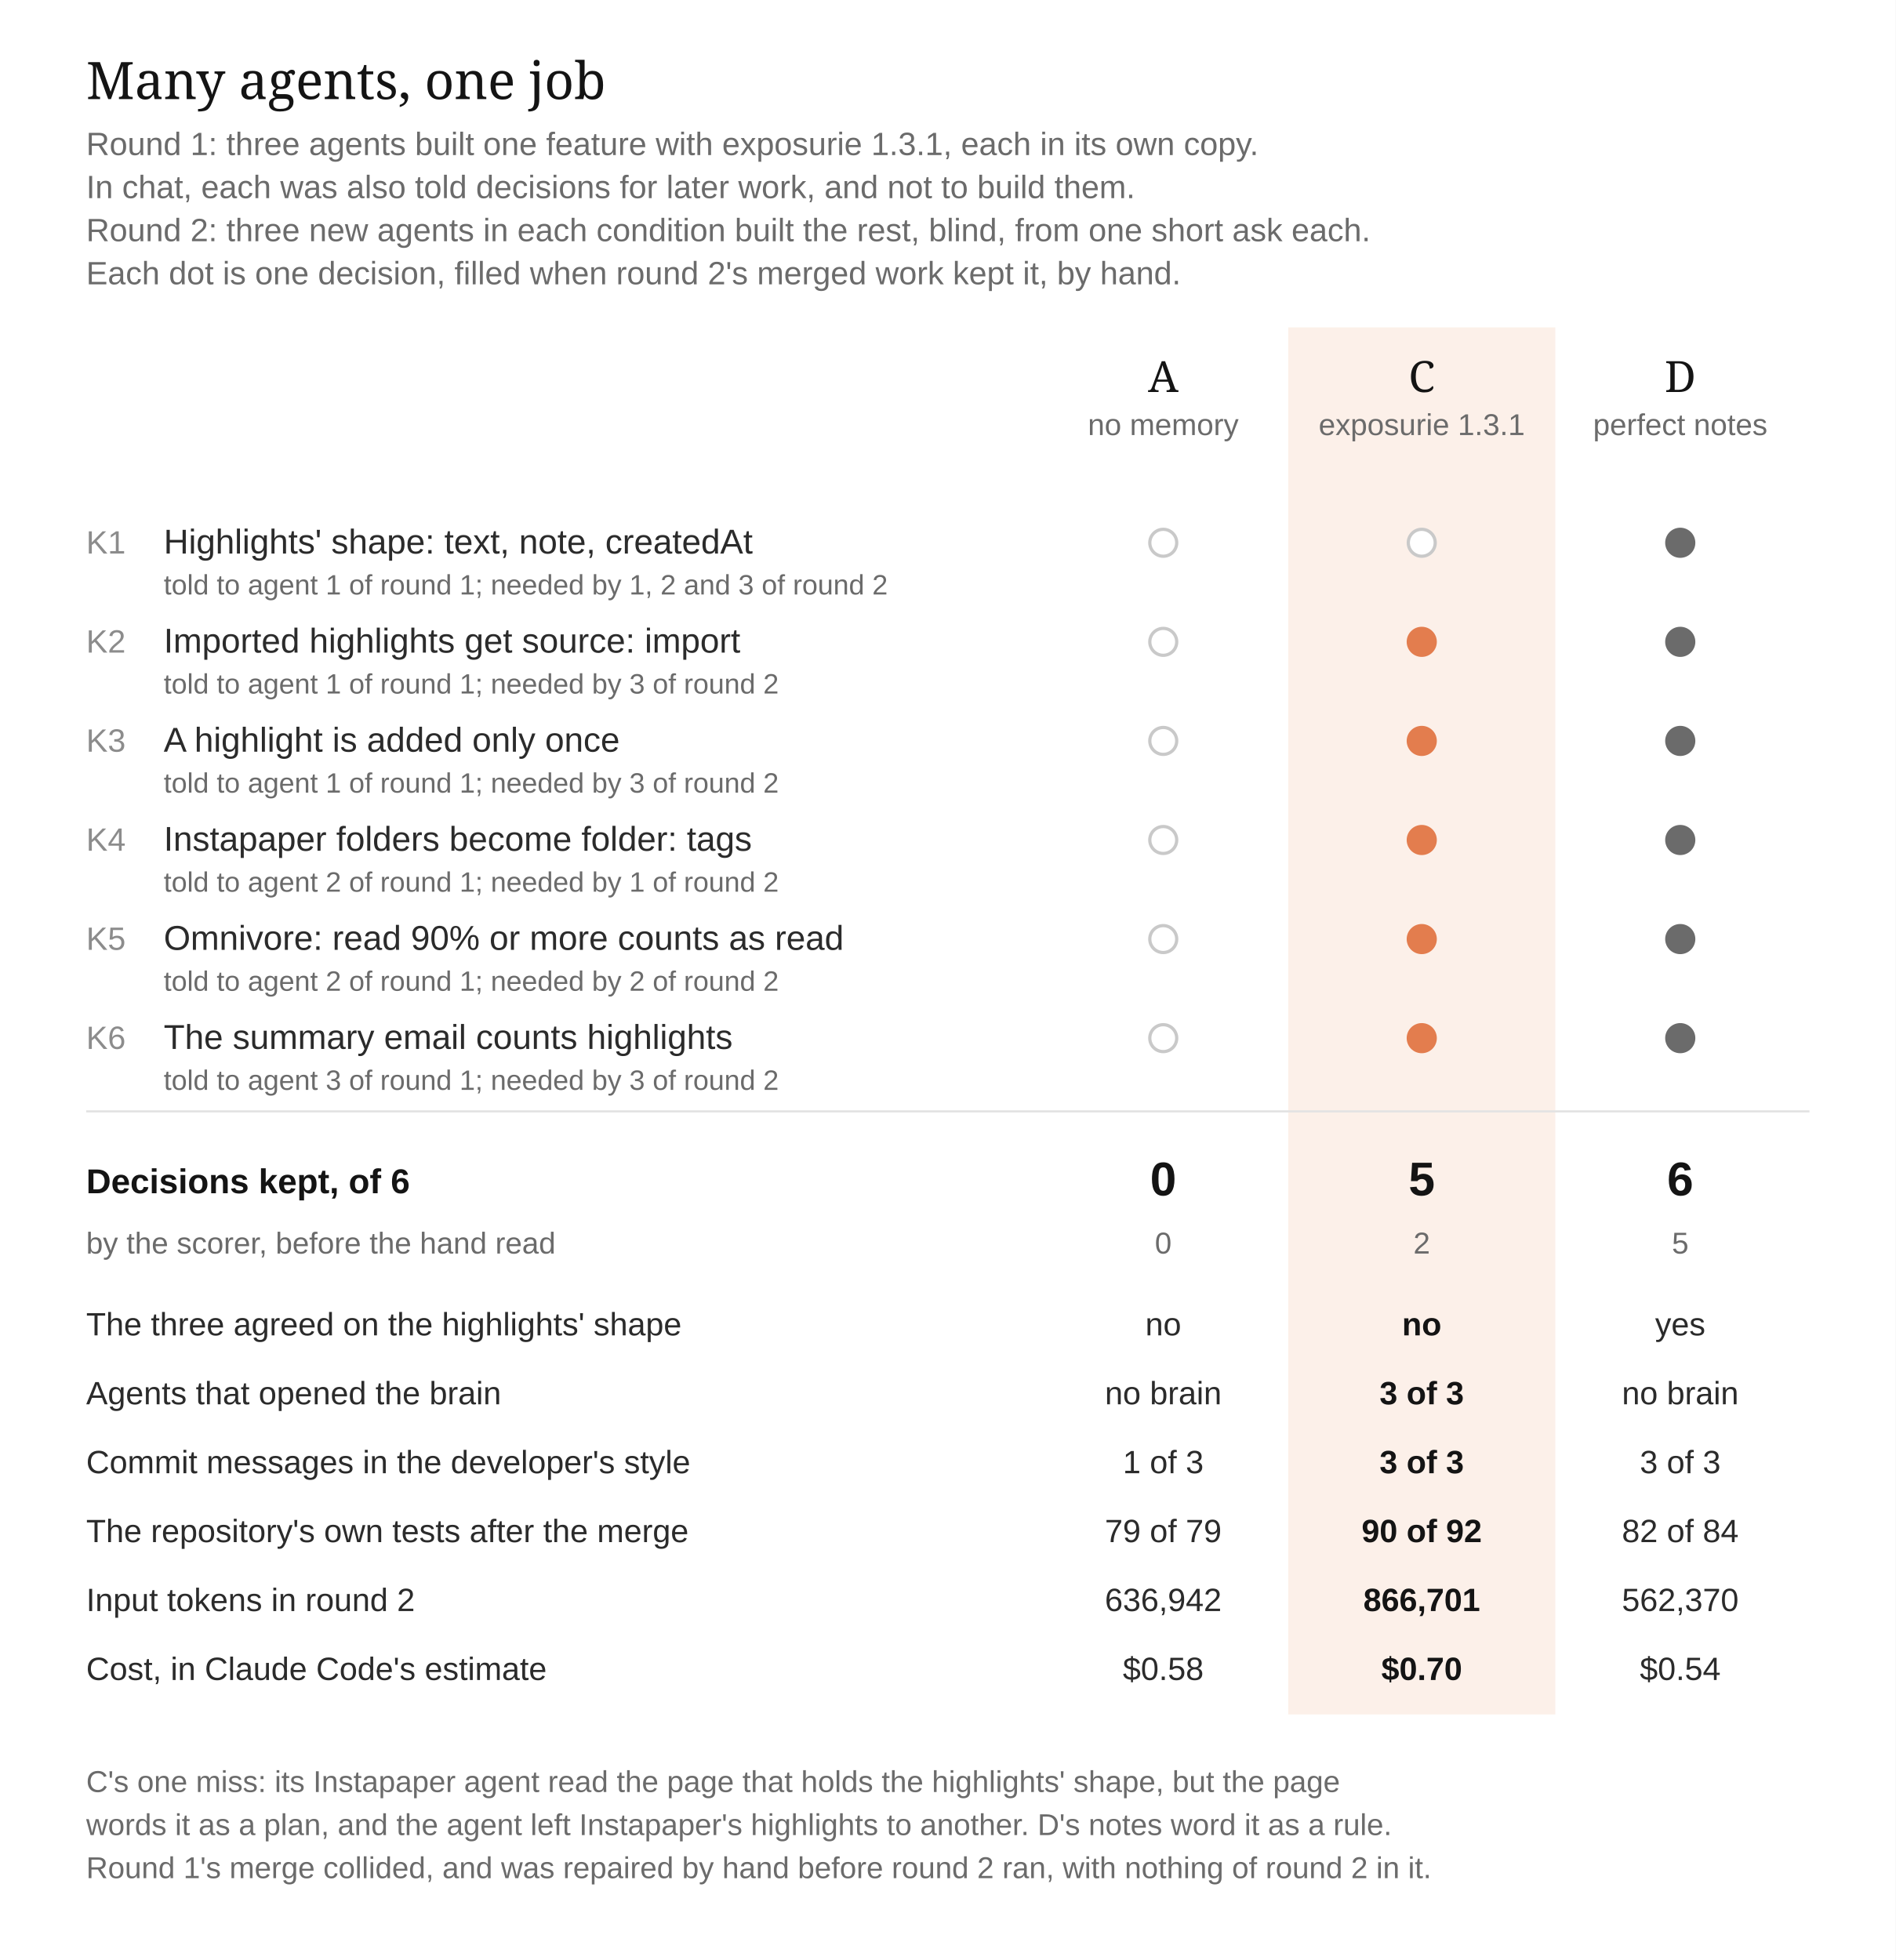
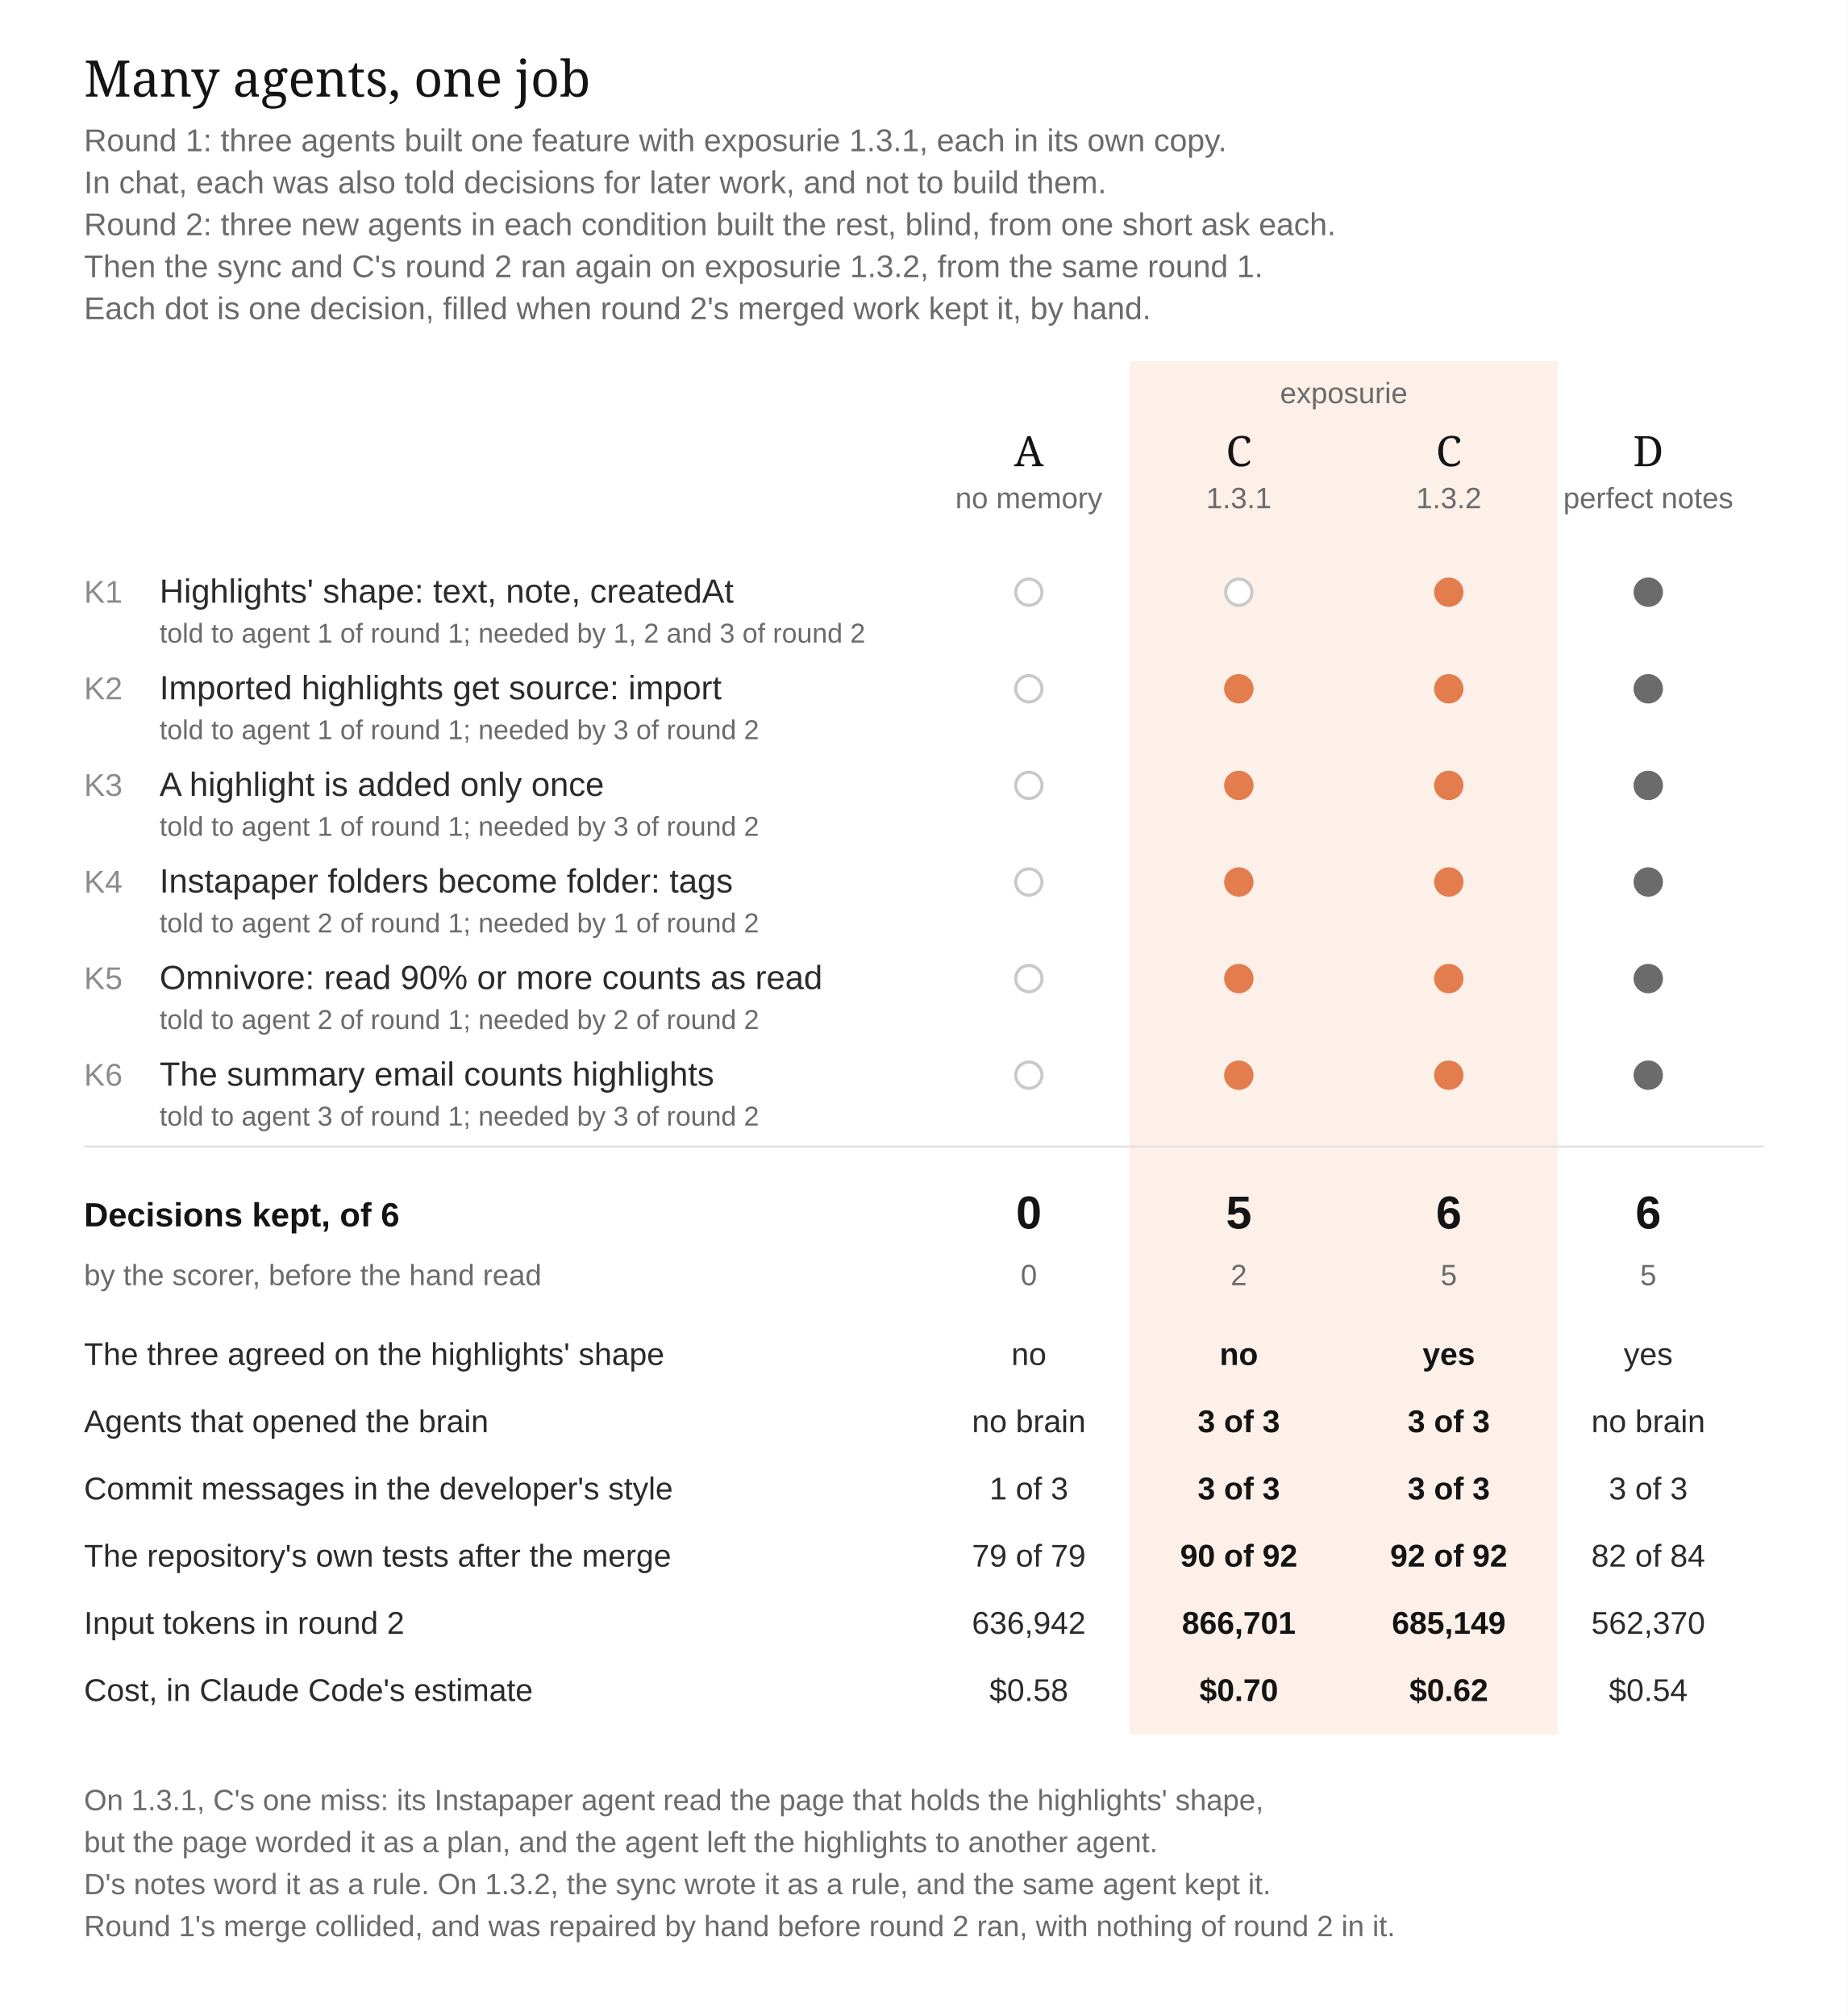
- <svg xmlns="http://www.w3.org/2000/svg" width="880" height="910" viewBox="0 0 880 910" role="img" aria-label="Many agents, one job: the decisions round 2 kept, by condition">
-   <rect x="0" y="0" width="880" height="910" fill="#FFFFFF" />
+ <svg xmlns="http://www.w3.org/2000/svg" width="880" height="960" viewBox="0 0 880 960" role="img" aria-label="Many agents, one job: the decisions round 2 kept, by condition">
+   <rect x="0" y="0" width="880" height="960" fill="#FFFFFF" />
  <text x="40" y="46" font-family="Georgia, serif" font-size="24" fill="#141414">Many agents, one job</text>
  <text x="40" y="72" font-family="Calibri, Carlito, Arial, sans-serif" font-size="15" fill="#6B6B6B">Round 1: three agents built one feature with exposurie 1.3.1, each in its own copy.</text>
  <text x="40" y="92" font-family="Calibri, Carlito, Arial, sans-serif" font-size="15" fill="#6B6B6B">In chat, each was also told decisions for later work, and not to build them.</text>
  <text x="40" y="112" font-family="Calibri, Carlito, Arial, sans-serif" font-size="15" fill="#6B6B6B">Round 2: three new agents in each condition built the rest, blind, from one short ask each.</text>
-   <text x="40" y="132" font-family="Calibri, Carlito, Arial, sans-serif" font-size="15" fill="#6B6B6B">Each dot is one decision, filled when round 2's merged work kept it, by hand.</text>
-   <rect x="598" y="152" width="124" height="644" fill="#FCF0E9" />
-   <text x="540" y="182" font-family="Georgia, serif" font-size="20" fill="#141414" text-anchor="middle">A</text>
-   <text x="540" y="202" font-family="Calibri, Carlito, Arial, sans-serif" font-size="14" fill="#6B6B6B" text-anchor="middle">no memory</text>
-   <text x="660" y="182" font-family="Georgia, serif" font-size="20" fill="#141414" text-anchor="middle">C</text>
-   <text x="660" y="202" font-family="Calibri, Carlito, Arial, sans-serif" font-size="14" fill="#6B6B6B" text-anchor="middle">exposurie 1.3.1</text>
-   <text x="780" y="182" font-family="Georgia, serif" font-size="20" fill="#141414" text-anchor="middle">D</text>
-   <text x="780" y="202" font-family="Calibri, Carlito, Arial, sans-serif" font-size="14" fill="#6B6B6B" text-anchor="middle">perfect notes</text>
-   <text x="40" y="257" font-family="Calibri, Carlito, Arial, sans-serif" font-size="15" fill="#8C8C8C">K1</text>
-   <text x="76" y="257" font-family="Calibri, Carlito, Arial, sans-serif" font-size="16" fill="#2B2B2B">Highlights' shape: text, note, createdAt</text>
-   <text x="76" y="276" font-family="Calibri, Carlito, Arial, sans-serif" font-size="13" fill="#6B6B6B">told to agent 1 of round 1; needed by 1, 2 and 3 of round 2</text>
-   <circle cx="540" cy="252" r="6.25" fill="#FFFFFF" stroke="#C9C9C9" stroke-width="1.5" />
-   <circle cx="660" cy="252" r="6.25" fill="#FFFFFF" stroke="#C9C9C9" stroke-width="1.5" />
-   <circle cx="780" cy="252" r="7" fill="#6B6B6B" />
-   <text x="40" y="303" font-family="Calibri, Carlito, Arial, sans-serif" font-size="15" fill="#8C8C8C">K2</text>
-   <text x="76" y="303" font-family="Calibri, Carlito, Arial, sans-serif" font-size="16" fill="#2B2B2B">Imported highlights get source: import</text>
-   <text x="76" y="322" font-family="Calibri, Carlito, Arial, sans-serif" font-size="13" fill="#6B6B6B">told to agent 1 of round 1; needed by 3 of round 2</text>
-   <circle cx="540" cy="298" r="6.25" fill="#FFFFFF" stroke="#C9C9C9" stroke-width="1.5" />
-   <circle cx="660" cy="298" r="7" fill="#E37D4E" />
-   <circle cx="780" cy="298" r="7" fill="#6B6B6B" />
-   <text x="40" y="349" font-family="Calibri, Carlito, Arial, sans-serif" font-size="15" fill="#8C8C8C">K3</text>
-   <text x="76" y="349" font-family="Calibri, Carlito, Arial, sans-serif" font-size="16" fill="#2B2B2B">A highlight is added only once</text>
-   <text x="76" y="368" font-family="Calibri, Carlito, Arial, sans-serif" font-size="13" fill="#6B6B6B">told to agent 1 of round 1; needed by 3 of round 2</text>
-   <circle cx="540" cy="344" r="6.25" fill="#FFFFFF" stroke="#C9C9C9" stroke-width="1.5" />
-   <circle cx="660" cy="344" r="7" fill="#E37D4E" />
-   <circle cx="780" cy="344" r="7" fill="#6B6B6B" />
-   <text x="40" y="395" font-family="Calibri, Carlito, Arial, sans-serif" font-size="15" fill="#8C8C8C">K4</text>
-   <text x="76" y="395" font-family="Calibri, Carlito, Arial, sans-serif" font-size="16" fill="#2B2B2B">Instapaper folders become folder: tags</text>
-   <text x="76" y="414" font-family="Calibri, Carlito, Arial, sans-serif" font-size="13" fill="#6B6B6B">told to agent 2 of round 1; needed by 1 of round 2</text>
-   <circle cx="540" cy="390" r="6.25" fill="#FFFFFF" stroke="#C9C9C9" stroke-width="1.5" />
-   <circle cx="660" cy="390" r="7" fill="#E37D4E" />
-   <circle cx="780" cy="390" r="7" fill="#6B6B6B" />
-   <text x="40" y="441" font-family="Calibri, Carlito, Arial, sans-serif" font-size="15" fill="#8C8C8C">K5</text>
-   <text x="76" y="441" font-family="Calibri, Carlito, Arial, sans-serif" font-size="16" fill="#2B2B2B">Omnivore: read 90% or more counts as read</text>
-   <text x="76" y="460" font-family="Calibri, Carlito, Arial, sans-serif" font-size="13" fill="#6B6B6B">told to agent 2 of round 1; needed by 2 of round 2</text>
-   <circle cx="540" cy="436" r="6.25" fill="#FFFFFF" stroke="#C9C9C9" stroke-width="1.5" />
-   <circle cx="660" cy="436" r="7" fill="#E37D4E" />
-   <circle cx="780" cy="436" r="7" fill="#6B6B6B" />
-   <text x="40" y="487" font-family="Calibri, Carlito, Arial, sans-serif" font-size="15" fill="#8C8C8C">K6</text>
-   <text x="76" y="487" font-family="Calibri, Carlito, Arial, sans-serif" font-size="16" fill="#2B2B2B">The summary email counts highlights</text>
-   <text x="76" y="506" font-family="Calibri, Carlito, Arial, sans-serif" font-size="13" fill="#6B6B6B">told to agent 3 of round 1; needed by 3 of round 2</text>
-   <circle cx="540" cy="482" r="6.25" fill="#FFFFFF" stroke="#C9C9C9" stroke-width="1.5" />
-   <circle cx="660" cy="482" r="7" fill="#E37D4E" />
-   <circle cx="780" cy="482" r="7" fill="#6B6B6B" />
-   <line x1="40" y1="516" x2="840" y2="516" stroke="#E3E3E3" stroke-width="1" />
-   <text x="40" y="554" font-family="Calibri, Carlito, Arial, sans-serif" font-size="16" fill="#141414" font-weight="bold">Decisions kept, of 6</text>
-   <text x="40" y="582" font-family="Calibri, Carlito, Arial, sans-serif" font-size="14" fill="#6B6B6B">by the scorer, before the hand read</text>
-   <text x="540" y="555" font-family="Calibri, Carlito, Arial, sans-serif" font-size="22" fill="#141414" text-anchor="middle" font-weight="bold">0</text>
-   <text x="540" y="582" font-family="Calibri, Carlito, Arial, sans-serif" font-size="14" fill="#6B6B6B" text-anchor="middle">0</text>
-   <text x="660" y="555" font-family="Calibri, Carlito, Arial, sans-serif" font-size="22" fill="#141414" text-anchor="middle" font-weight="bold">5</text>
-   <text x="660" y="582" font-family="Calibri, Carlito, Arial, sans-serif" font-size="14" fill="#6B6B6B" text-anchor="middle">2</text>
-   <text x="780" y="555" font-family="Calibri, Carlito, Arial, sans-serif" font-size="22" fill="#141414" text-anchor="middle" font-weight="bold">6</text>
-   <text x="780" y="582" font-family="Calibri, Carlito, Arial, sans-serif" font-size="14" fill="#6B6B6B" text-anchor="middle">5</text>
-   <text x="40" y="620" font-family="Calibri, Carlito, Arial, sans-serif" font-size="15" fill="#2B2B2B">The three agreed on the highlights' shape</text>
-   <text x="540" y="620" font-family="Calibri, Carlito, Arial, sans-serif" font-size="15" fill="#2B2B2B" text-anchor="middle">no</text>
-   <text x="660" y="620" font-family="Calibri, Carlito, Arial, sans-serif" font-size="15" fill="#141414" text-anchor="middle" font-weight="bold">no</text>
-   <text x="780" y="620" font-family="Calibri, Carlito, Arial, sans-serif" font-size="15" fill="#2B2B2B" text-anchor="middle">yes</text>
-   <text x="40" y="652" font-family="Calibri, Carlito, Arial, sans-serif" font-size="15" fill="#2B2B2B">Agents that opened the brain</text>
-   <text x="540" y="652" font-family="Calibri, Carlito, Arial, sans-serif" font-size="15" fill="#2B2B2B" text-anchor="middle">no brain</text>
-   <text x="660" y="652" font-family="Calibri, Carlito, Arial, sans-serif" font-size="15" fill="#141414" text-anchor="middle" font-weight="bold">3 of 3</text>
-   <text x="780" y="652" font-family="Calibri, Carlito, Arial, sans-serif" font-size="15" fill="#2B2B2B" text-anchor="middle">no brain</text>
-   <text x="40" y="684" font-family="Calibri, Carlito, Arial, sans-serif" font-size="15" fill="#2B2B2B">Commit messages in the developer's style</text>
-   <text x="540" y="684" font-family="Calibri, Carlito, Arial, sans-serif" font-size="15" fill="#2B2B2B" text-anchor="middle">1 of 3</text>
-   <text x="660" y="684" font-family="Calibri, Carlito, Arial, sans-serif" font-size="15" fill="#141414" text-anchor="middle" font-weight="bold">3 of 3</text>
-   <text x="780" y="684" font-family="Calibri, Carlito, Arial, sans-serif" font-size="15" fill="#2B2B2B" text-anchor="middle">3 of 3</text>
-   <text x="40" y="716" font-family="Calibri, Carlito, Arial, sans-serif" font-size="15" fill="#2B2B2B">The repository's own tests after the merge</text>
-   <text x="540" y="716" font-family="Calibri, Carlito, Arial, sans-serif" font-size="15" fill="#2B2B2B" text-anchor="middle">79 of 79</text>
-   <text x="660" y="716" font-family="Calibri, Carlito, Arial, sans-serif" font-size="15" fill="#141414" text-anchor="middle" font-weight="bold">90 of 92</text>
-   <text x="780" y="716" font-family="Calibri, Carlito, Arial, sans-serif" font-size="15" fill="#2B2B2B" text-anchor="middle">82 of 84</text>
-   <text x="40" y="748" font-family="Calibri, Carlito, Arial, sans-serif" font-size="15" fill="#2B2B2B">Input tokens in round 2</text>
-   <text x="540" y="748" font-family="Calibri, Carlito, Arial, sans-serif" font-size="15" fill="#2B2B2B" text-anchor="middle">636,942</text>
-   <text x="660" y="748" font-family="Calibri, Carlito, Arial, sans-serif" font-size="15" fill="#141414" text-anchor="middle" font-weight="bold">866,701</text>
-   <text x="780" y="748" font-family="Calibri, Carlito, Arial, sans-serif" font-size="15" fill="#2B2B2B" text-anchor="middle">562,370</text>
-   <text x="40" y="780" font-family="Calibri, Carlito, Arial, sans-serif" font-size="15" fill="#2B2B2B">Cost, in Claude Code's estimate</text>
-   <text x="540" y="780" font-family="Calibri, Carlito, Arial, sans-serif" font-size="15" fill="#2B2B2B" text-anchor="middle">$0.58</text>
-   <text x="660" y="780" font-family="Calibri, Carlito, Arial, sans-serif" font-size="15" fill="#141414" text-anchor="middle" font-weight="bold">$0.70</text>
-   <text x="780" y="780" font-family="Calibri, Carlito, Arial, sans-serif" font-size="15" fill="#2B2B2B" text-anchor="middle">$0.54</text>
-   <text x="40" y="832" font-family="Calibri, Carlito, Arial, sans-serif" font-size="14" fill="#6B6B6B">C's one miss: its Instapaper agent read the page that holds the highlights' shape, but the page</text>
-   <text x="40" y="852" font-family="Calibri, Carlito, Arial, sans-serif" font-size="14" fill="#6B6B6B">words it as a plan, and the agent left Instapaper's highlights to another. D's notes word it as a rule.</text>
-   <text x="40" y="872" font-family="Calibri, Carlito, Arial, sans-serif" font-size="14" fill="#6B6B6B">Round 1's merge collided, and was repaired by hand before round 2 ran, with nothing of round 2 in it.</text>
+   <text x="40" y="132" font-family="Calibri, Carlito, Arial, sans-serif" font-size="15" fill="#6B6B6B">Then the sync and C's round 2 ran again on exposurie 1.3.2, from the same round 1.</text>
+   <text x="40" y="152" font-family="Calibri, Carlito, Arial, sans-serif" font-size="15" fill="#6B6B6B">Each dot is one decision, filled when round 2's merged work kept it, by hand.</text>
+   <rect x="538" y="172" width="204" height="654" fill="#FCF0E9" />
+   <text x="640" y="192" font-family="Calibri, Carlito, Arial, sans-serif" font-size="14" fill="#6B6B6B" text-anchor="middle">exposurie</text>
+   <text x="490" y="222" font-family="Georgia, serif" font-size="20" fill="#141414" text-anchor="middle">A</text>
+   <text x="490" y="242" font-family="Calibri, Carlito, Arial, sans-serif" font-size="14" fill="#6B6B6B" text-anchor="middle">no memory</text>
+   <text x="590" y="222" font-family="Georgia, serif" font-size="20" fill="#141414" text-anchor="middle">C</text>
+   <text x="590" y="242" font-family="Calibri, Carlito, Arial, sans-serif" font-size="14" fill="#6B6B6B" text-anchor="middle">1.3.1</text>
+   <text x="690" y="222" font-family="Georgia, serif" font-size="20" fill="#141414" text-anchor="middle">C</text>
+   <text x="690" y="242" font-family="Calibri, Carlito, Arial, sans-serif" font-size="14" fill="#6B6B6B" text-anchor="middle">1.3.2</text>
+   <text x="785" y="222" font-family="Georgia, serif" font-size="20" fill="#141414" text-anchor="middle">D</text>
+   <text x="785" y="242" font-family="Calibri, Carlito, Arial, sans-serif" font-size="14" fill="#6B6B6B" text-anchor="middle">perfect notes</text>
+   <text x="40" y="287" font-family="Calibri, Carlito, Arial, sans-serif" font-size="15" fill="#8C8C8C">K1</text>
+   <text x="76" y="287" font-family="Calibri, Carlito, Arial, sans-serif" font-size="16" fill="#2B2B2B">Highlights' shape: text, note, createdAt</text>
+   <text x="76" y="306" font-family="Calibri, Carlito, Arial, sans-serif" font-size="13" fill="#6B6B6B">told to agent 1 of round 1; needed by 1, 2 and 3 of round 2</text>
+   <circle cx="490" cy="282" r="6.25" fill="#FFFFFF" stroke="#C9C9C9" stroke-width="1.5" />
+   <circle cx="590" cy="282" r="6.25" fill="#FFFFFF" stroke="#C9C9C9" stroke-width="1.5" />
+   <circle cx="690" cy="282" r="7" fill="#E37D4E" />
+   <circle cx="785" cy="282" r="7" fill="#6B6B6B" />
+   <text x="40" y="333" font-family="Calibri, Carlito, Arial, sans-serif" font-size="15" fill="#8C8C8C">K2</text>
+   <text x="76" y="333" font-family="Calibri, Carlito, Arial, sans-serif" font-size="16" fill="#2B2B2B">Imported highlights get source: import</text>
+   <text x="76" y="352" font-family="Calibri, Carlito, Arial, sans-serif" font-size="13" fill="#6B6B6B">told to agent 1 of round 1; needed by 3 of round 2</text>
+   <circle cx="490" cy="328" r="6.25" fill="#FFFFFF" stroke="#C9C9C9" stroke-width="1.5" />
+   <circle cx="590" cy="328" r="7" fill="#E37D4E" />
+   <circle cx="690" cy="328" r="7" fill="#E37D4E" />
+   <circle cx="785" cy="328" r="7" fill="#6B6B6B" />
+   <text x="40" y="379" font-family="Calibri, Carlito, Arial, sans-serif" font-size="15" fill="#8C8C8C">K3</text>
+   <text x="76" y="379" font-family="Calibri, Carlito, Arial, sans-serif" font-size="16" fill="#2B2B2B">A highlight is added only once</text>
+   <text x="76" y="398" font-family="Calibri, Carlito, Arial, sans-serif" font-size="13" fill="#6B6B6B">told to agent 1 of round 1; needed by 3 of round 2</text>
+   <circle cx="490" cy="374" r="6.25" fill="#FFFFFF" stroke="#C9C9C9" stroke-width="1.5" />
+   <circle cx="590" cy="374" r="7" fill="#E37D4E" />
+   <circle cx="690" cy="374" r="7" fill="#E37D4E" />
+   <circle cx="785" cy="374" r="7" fill="#6B6B6B" />
+   <text x="40" y="425" font-family="Calibri, Carlito, Arial, sans-serif" font-size="15" fill="#8C8C8C">K4</text>
+   <text x="76" y="425" font-family="Calibri, Carlito, Arial, sans-serif" font-size="16" fill="#2B2B2B">Instapaper folders become folder: tags</text>
+   <text x="76" y="444" font-family="Calibri, Carlito, Arial, sans-serif" font-size="13" fill="#6B6B6B">told to agent 2 of round 1; needed by 1 of round 2</text>
+   <circle cx="490" cy="420" r="6.25" fill="#FFFFFF" stroke="#C9C9C9" stroke-width="1.5" />
+   <circle cx="590" cy="420" r="7" fill="#E37D4E" />
+   <circle cx="690" cy="420" r="7" fill="#E37D4E" />
+   <circle cx="785" cy="420" r="7" fill="#6B6B6B" />
+   <text x="40" y="471" font-family="Calibri, Carlito, Arial, sans-serif" font-size="15" fill="#8C8C8C">K5</text>
+   <text x="76" y="471" font-family="Calibri, Carlito, Arial, sans-serif" font-size="16" fill="#2B2B2B">Omnivore: read 90% or more counts as read</text>
+   <text x="76" y="490" font-family="Calibri, Carlito, Arial, sans-serif" font-size="13" fill="#6B6B6B">told to agent 2 of round 1; needed by 2 of round 2</text>
+   <circle cx="490" cy="466" r="6.25" fill="#FFFFFF" stroke="#C9C9C9" stroke-width="1.5" />
+   <circle cx="590" cy="466" r="7" fill="#E37D4E" />
+   <circle cx="690" cy="466" r="7" fill="#E37D4E" />
+   <circle cx="785" cy="466" r="7" fill="#6B6B6B" />
+   <text x="40" y="517" font-family="Calibri, Carlito, Arial, sans-serif" font-size="15" fill="#8C8C8C">K6</text>
+   <text x="76" y="517" font-family="Calibri, Carlito, Arial, sans-serif" font-size="16" fill="#2B2B2B">The summary email counts highlights</text>
+   <text x="76" y="536" font-family="Calibri, Carlito, Arial, sans-serif" font-size="13" fill="#6B6B6B">told to agent 3 of round 1; needed by 3 of round 2</text>
+   <circle cx="490" cy="512" r="6.25" fill="#FFFFFF" stroke="#C9C9C9" stroke-width="1.5" />
+   <circle cx="590" cy="512" r="7" fill="#E37D4E" />
+   <circle cx="690" cy="512" r="7" fill="#E37D4E" />
+   <circle cx="785" cy="512" r="7" fill="#6B6B6B" />
+   <line x1="40" y1="546" x2="840" y2="546" stroke="#E3E3E3" stroke-width="1" />
+   <text x="40" y="584" font-family="Calibri, Carlito, Arial, sans-serif" font-size="16" fill="#141414" font-weight="bold">Decisions kept, of 6</text>
+   <text x="40" y="612" font-family="Calibri, Carlito, Arial, sans-serif" font-size="14" fill="#6B6B6B">by the scorer, before the hand read</text>
+   <text x="490" y="585" font-family="Calibri, Carlito, Arial, sans-serif" font-size="22" fill="#141414" text-anchor="middle" font-weight="bold">0</text>
+   <text x="490" y="612" font-family="Calibri, Carlito, Arial, sans-serif" font-size="14" fill="#6B6B6B" text-anchor="middle">0</text>
+   <text x="590" y="585" font-family="Calibri, Carlito, Arial, sans-serif" font-size="22" fill="#141414" text-anchor="middle" font-weight="bold">5</text>
+   <text x="590" y="612" font-family="Calibri, Carlito, Arial, sans-serif" font-size="14" fill="#6B6B6B" text-anchor="middle">2</text>
+   <text x="690" y="585" font-family="Calibri, Carlito, Arial, sans-serif" font-size="22" fill="#141414" text-anchor="middle" font-weight="bold">6</text>
+   <text x="690" y="612" font-family="Calibri, Carlito, Arial, sans-serif" font-size="14" fill="#6B6B6B" text-anchor="middle">5</text>
+   <text x="785" y="585" font-family="Calibri, Carlito, Arial, sans-serif" font-size="22" fill="#141414" text-anchor="middle" font-weight="bold">6</text>
+   <text x="785" y="612" font-family="Calibri, Carlito, Arial, sans-serif" font-size="14" fill="#6B6B6B" text-anchor="middle">5</text>
+   <text x="40" y="650" font-family="Calibri, Carlito, Arial, sans-serif" font-size="15" fill="#2B2B2B">The three agreed on the highlights' shape</text>
+   <text x="490" y="650" font-family="Calibri, Carlito, Arial, sans-serif" font-size="15" fill="#2B2B2B" text-anchor="middle">no</text>
+   <text x="590" y="650" font-family="Calibri, Carlito, Arial, sans-serif" font-size="15" fill="#141414" text-anchor="middle" font-weight="bold">no</text>
+   <text x="690" y="650" font-family="Calibri, Carlito, Arial, sans-serif" font-size="15" fill="#141414" text-anchor="middle" font-weight="bold">yes</text>
+   <text x="785" y="650" font-family="Calibri, Carlito, Arial, sans-serif" font-size="15" fill="#2B2B2B" text-anchor="middle">yes</text>
+   <text x="40" y="682" font-family="Calibri, Carlito, Arial, sans-serif" font-size="15" fill="#2B2B2B">Agents that opened the brain</text>
+   <text x="490" y="682" font-family="Calibri, Carlito, Arial, sans-serif" font-size="15" fill="#2B2B2B" text-anchor="middle">no brain</text>
+   <text x="590" y="682" font-family="Calibri, Carlito, Arial, sans-serif" font-size="15" fill="#141414" text-anchor="middle" font-weight="bold">3 of 3</text>
+   <text x="690" y="682" font-family="Calibri, Carlito, Arial, sans-serif" font-size="15" fill="#141414" text-anchor="middle" font-weight="bold">3 of 3</text>
+   <text x="785" y="682" font-family="Calibri, Carlito, Arial, sans-serif" font-size="15" fill="#2B2B2B" text-anchor="middle">no brain</text>
+   <text x="40" y="714" font-family="Calibri, Carlito, Arial, sans-serif" font-size="15" fill="#2B2B2B">Commit messages in the developer's style</text>
+   <text x="490" y="714" font-family="Calibri, Carlito, Arial, sans-serif" font-size="15" fill="#2B2B2B" text-anchor="middle">1 of 3</text>
+   <text x="590" y="714" font-family="Calibri, Carlito, Arial, sans-serif" font-size="15" fill="#141414" text-anchor="middle" font-weight="bold">3 of 3</text>
+   <text x="690" y="714" font-family="Calibri, Carlito, Arial, sans-serif" font-size="15" fill="#141414" text-anchor="middle" font-weight="bold">3 of 3</text>
+   <text x="785" y="714" font-family="Calibri, Carlito, Arial, sans-serif" font-size="15" fill="#2B2B2B" text-anchor="middle">3 of 3</text>
+   <text x="40" y="746" font-family="Calibri, Carlito, Arial, sans-serif" font-size="15" fill="#2B2B2B">The repository's own tests after the merge</text>
+   <text x="490" y="746" font-family="Calibri, Carlito, Arial, sans-serif" font-size="15" fill="#2B2B2B" text-anchor="middle">79 of 79</text>
+   <text x="590" y="746" font-family="Calibri, Carlito, Arial, sans-serif" font-size="15" fill="#141414" text-anchor="middle" font-weight="bold">90 of 92</text>
+   <text x="690" y="746" font-family="Calibri, Carlito, Arial, sans-serif" font-size="15" fill="#141414" text-anchor="middle" font-weight="bold">92 of 92</text>
+   <text x="785" y="746" font-family="Calibri, Carlito, Arial, sans-serif" font-size="15" fill="#2B2B2B" text-anchor="middle">82 of 84</text>
+   <text x="40" y="778" font-family="Calibri, Carlito, Arial, sans-serif" font-size="15" fill="#2B2B2B">Input tokens in round 2</text>
+   <text x="490" y="778" font-family="Calibri, Carlito, Arial, sans-serif" font-size="15" fill="#2B2B2B" text-anchor="middle">636,942</text>
+   <text x="590" y="778" font-family="Calibri, Carlito, Arial, sans-serif" font-size="15" fill="#141414" text-anchor="middle" font-weight="bold">866,701</text>
+   <text x="690" y="778" font-family="Calibri, Carlito, Arial, sans-serif" font-size="15" fill="#141414" text-anchor="middle" font-weight="bold">685,149</text>
+   <text x="785" y="778" font-family="Calibri, Carlito, Arial, sans-serif" font-size="15" fill="#2B2B2B" text-anchor="middle">562,370</text>
+   <text x="40" y="810" font-family="Calibri, Carlito, Arial, sans-serif" font-size="15" fill="#2B2B2B">Cost, in Claude Code's estimate</text>
+   <text x="490" y="810" font-family="Calibri, Carlito, Arial, sans-serif" font-size="15" fill="#2B2B2B" text-anchor="middle">$0.58</text>
+   <text x="590" y="810" font-family="Calibri, Carlito, Arial, sans-serif" font-size="15" fill="#141414" text-anchor="middle" font-weight="bold">$0.70</text>
+   <text x="690" y="810" font-family="Calibri, Carlito, Arial, sans-serif" font-size="15" fill="#141414" text-anchor="middle" font-weight="bold">$0.62</text>
+   <text x="785" y="810" font-family="Calibri, Carlito, Arial, sans-serif" font-size="15" fill="#2B2B2B" text-anchor="middle">$0.54</text>
+   <text x="40" y="862" font-family="Calibri, Carlito, Arial, sans-serif" font-size="14" fill="#6B6B6B">On 1.3.1, C's one miss: its Instapaper agent read the page that holds the highlights' shape,</text>
+   <text x="40" y="882" font-family="Calibri, Carlito, Arial, sans-serif" font-size="14" fill="#6B6B6B">but the page worded it as a plan, and the agent left the highlights to another agent.</text>
+   <text x="40" y="902" font-family="Calibri, Carlito, Arial, sans-serif" font-size="14" fill="#6B6B6B">D's notes word it as a rule. On 1.3.2, the sync wrote it as a rule, and the same agent kept it.</text>
+   <text x="40" y="922" font-family="Calibri, Carlito, Arial, sans-serif" font-size="14" fill="#6B6B6B">Round 1's merge collided, and was repaired by hand before round 2 ran, with nothing of round 2 in it.</text>
</svg>
